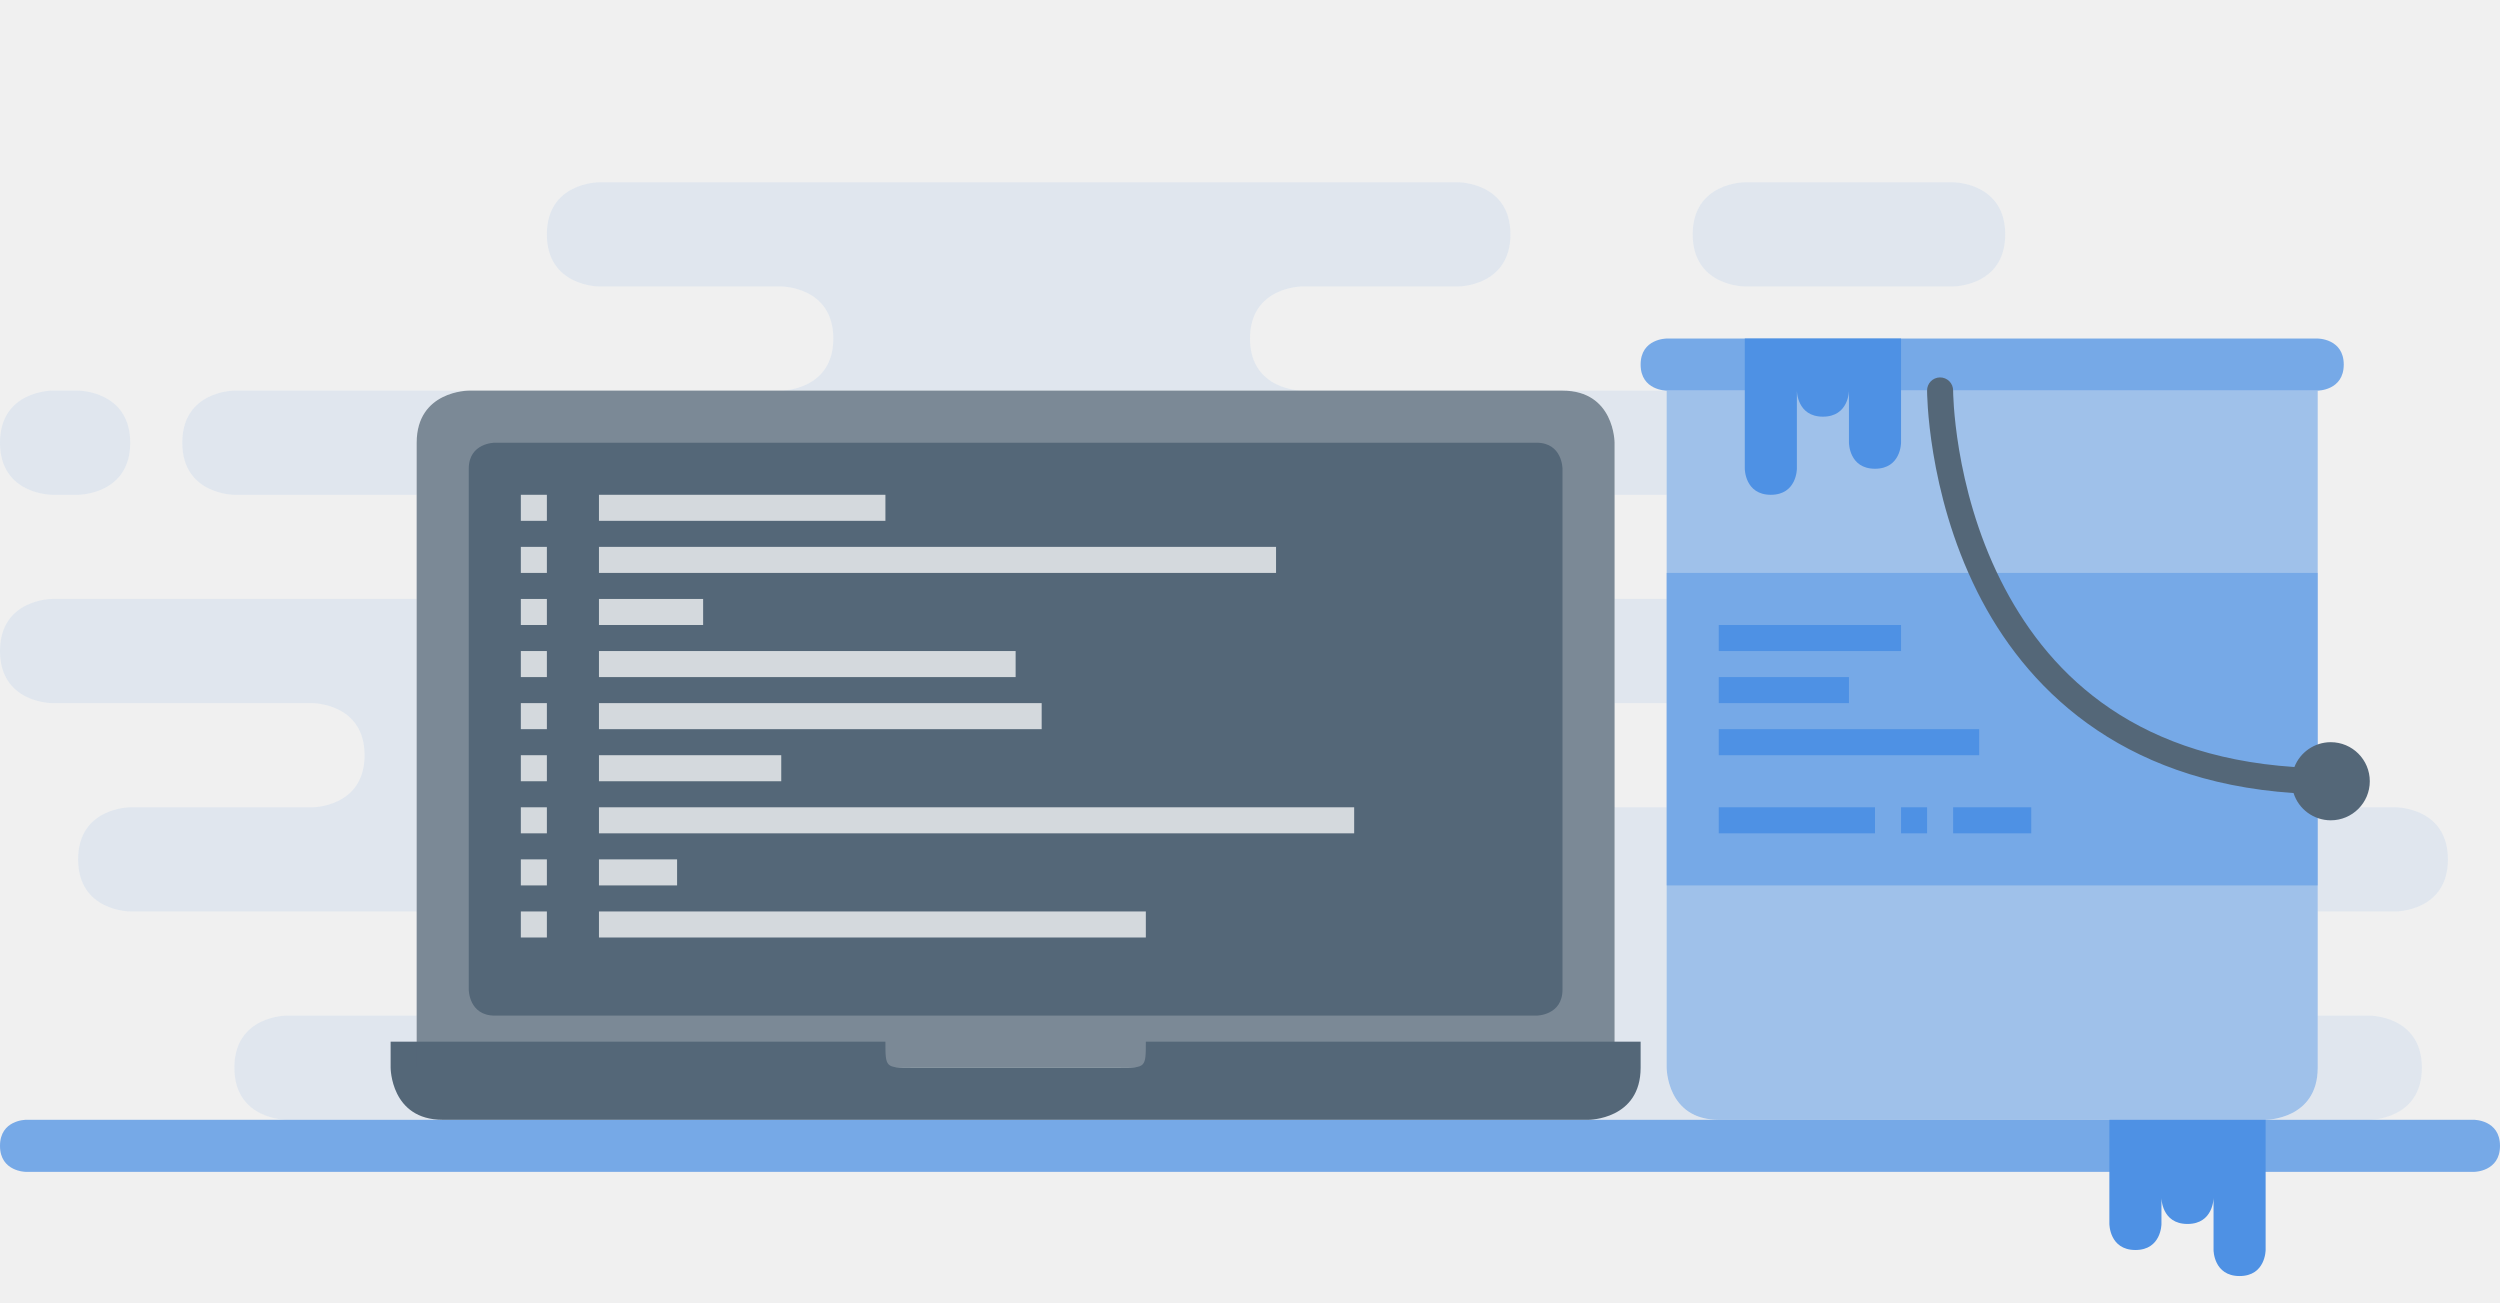
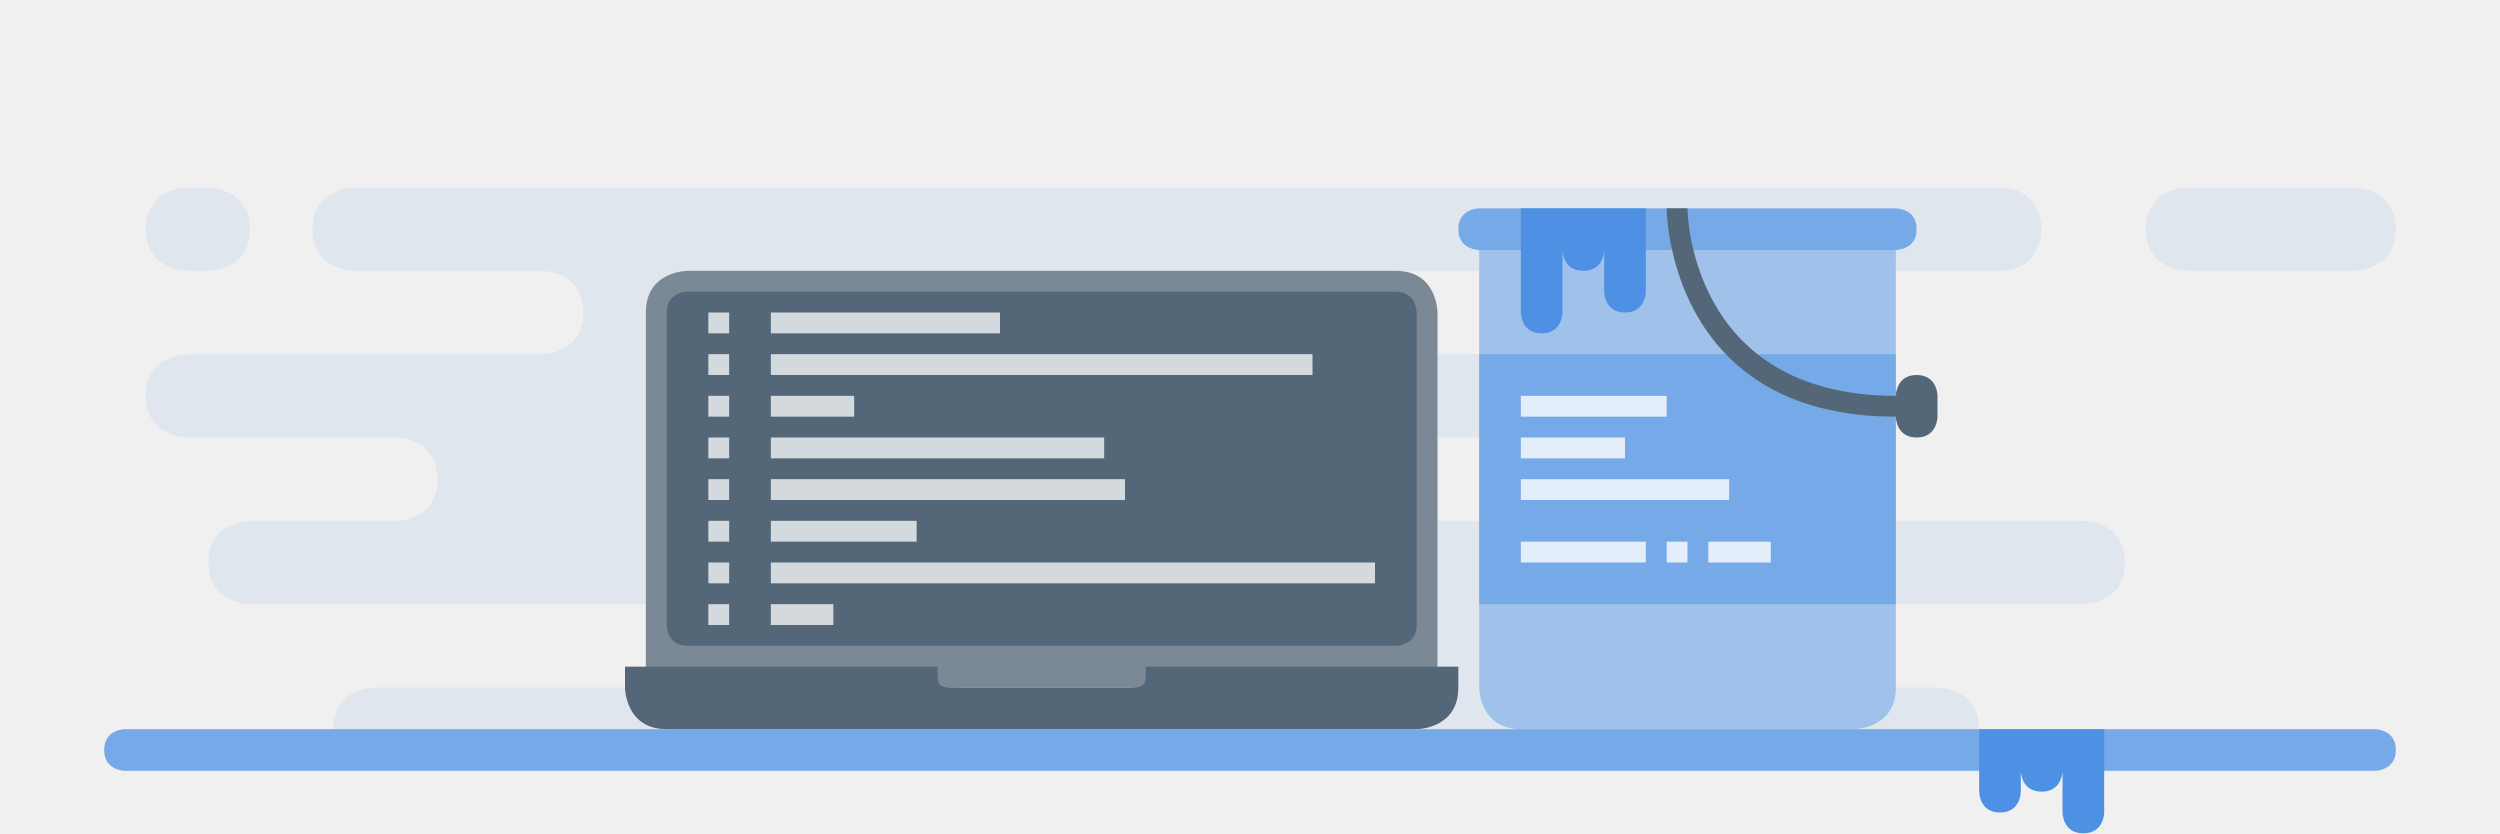
- <svg xmlns="http://www.w3.org/2000/svg" width="480" height="250" viewBox="0 0 480 250" id="svg4282" version="1.1">
+ <svg xmlns="http://www.w3.org/2000/svg" width="600" height="200" viewBox="0 0 600 200" id="svg4282" version="1.1">
  <defs id="defs4284" />
-   <g id="layer1" style="fill:#4e91e4" transform="translate(-480)">
-     <path style="opacity:0.1" d="m 595,35 c 0,0 -10,0 -10,10 0,10 10,10 10,10 h 35 c 0,0 10,0 10,10 0,10 -10,10 -10,10 h 100 c 0,0 -10,0 -10,-10 0,-10 10,-10 10,-10 h 30 c 0,0 10,0 10,-10 0,-10 -10,-10 -10,-10 z m 220,0 c 0,0 -10,0 -10,10 0,10 10,10 10,10 h 40 c 0,0 10,0 10,-10 0,-10 -10,-10 -10,-10 z M 490,75 c 0,0 -10,0 -10,10 0,10 10,10 10,10 h 5 c 0,0 10,0 10,-10 0,-10 -10,-10 -10,-10 z m 35,0 c 0,0 -10,0 -10,10 0,10 10,10 10,10 h 35 V 85 c 0,-10 10,-10 10,-10 z m 255,0 c 10,0 10,10 10,10 v 10 h 10 V 75 Z m -290,40 c 0,0 -10,0 -10,10 0,10 10,10 10,10 h 50 c 0,0 10,0 10,10 0,10 -10,10 -10,10 h -35 c 0,0 -10,0 -10,10 0,10 10,10 10,10 h 55 v -60 z m 300,0 v 20 h 10 v -20 z m 0,40 v 50 H 560 v -10 h -25 c 0,0 -10,0 -10,10 0,10 10,10 10,10 h 275 c -10,0 -10,-10 -10,-10 v -50 z m 135,0 v 20 h 15 c 0,0 10,0 10,-10 0,-10 -10,-10 -10,-10 z m 0,40 v 10 c 0,10 -10,10 -10,10 h 20 c 0,0 10,0 10,-10 0,-10 -10,-10 -10,-10 z" id="path925" />
-     <path d="m 925,75 c 0,0 5,0 5,-5 0,-5 -5,-5 -5,-5 H 800 c 0,0 -5,0 -5,5 0,5 5,5 5,5 z" id="path834" style="opacity:0.75" />
-     <path d="m 915,215 c 0,0 10,0 10,-10 V 75 H 800 v 130 c 0,0 0,10 10,10 z" id="path831" style="opacity:0.5" />
-     <path d="m 800,110 h 125 v 60 h -125 z" id="path858" style="opacity:0.5" />
-     <path d="m 810,120 v 5 h 35 v -5 z m 0,10 v 5 h 25 v -5 z m 0,10 v 5 h 50 v -5 z m 0,15 v 5 h 30 v -5 z m 35,0 v 5 h 5 v -5 z m 10,0 v 5 h 15 v -5 z" id="path861" />
-     <path d="m 485,215 c 0,0 -5,0 -5,5 0,5 5,5 5,5 h 470 c 0,0 5,0 5,-5 0,-5 -5,-5 -5,-5 z" id="path825" style="opacity:0.75" />
-     <path d="m 915,215 v 25 c 0,0 0,5 -5,5 -5,0 -5,-5 -5,-5 v -10 c 0,0 0,5 -5,5 -5,0 -5,-5 -5,-5 v 5 c 0,0 0,5 -5,5 -5,0 -5,-5 -5,-5 v -20 z" id="path818" />
-     <path style="fill:#546778;fill-opacity:1" d="M 852.463,72.465 A 2.5,2.5 0 0 0 850,75 c 0,0 -0.035,19.271 9.639,38.617 9.053,18.107 27.028,36.377 60.721,38.645 A 7.5,7.5 0 0 0 927.5,157.5 7.5,7.5 0 0 0 935,150 a 7.5,7.5 0 0 0 -7.5,-7.5 7.5,7.5 0 0 0 -6.977,4.768 C 888.558,145.135 872.592,128.344 864.111,111.383 855.034,93.229 855,75 855,75 a 2.5,2.5 0 0 0 -2.537,-2.535 z" id="path842" />
-     <path d="m 815,65 v 25 c 0,0 0,5 5,5 5,0 5,-5 5,-5 V 75 c 0,0 0,5 5,5 5,0 5,-5 5,-5 v 10 c 0,0 0,5 5,5 5,0 5,-5 5,-5 V 65 Z" id="path847" />
-     <path d="M 795,200 H 700 c 10e-6,5 10e-6,5 -5,5 h -40 c -5,0 -5,0 -5,-5 h -95 v 5 c 0,0 10e-6,10 10,10 h 220 c 0,0 10,0 10,-10 z" id="path875" style="fill:#546778;fill-opacity:1" />
-     <path style="fill:#546778;fill-opacity:1;stroke:none;stroke-width:1px;stroke-linecap:butt;stroke-linejoin:miter;stroke-opacity:1" d="m 575,85 c 0,0 -5,0 -5,5 0,5 0,100 0,100 0,0 0,5 5,5 5,0 200,0 200,0 0,0 5,0 5,-5 0,-5 0,-100 0,-100 0,0 0,-5 -5,-5 -5,0 -200,0 -200,0 z" id="path881" />
-     <path d="M 560,205 H 790 L 790,85 c 0,0 0,-10 -10,-10 H 570 c 0,0 -10,3.1e-5 -10,10 z" id="path878" style="opacity:0.75;fill:#546778;fill-opacity:1" />
-     <path style="opacity:0.75;fill:#ffffff" d="m 580,95 v 5 h 5 v -5 z m 15,0 v 5 h 55 v -5 z m -15,10 v 5 h 5 v -5 z m 15,0 v 5 h 130 v -5 z m -15,10 v 5 h 5 v -5 z m 15,0 v 5 h 20 v -5 z m -15,10 v 5 h 5 v -5 z m 15,0 v 5 h 80 v -5 z m -15,10 v 5 h 5 v -5 z m 15,0 v 5 h 85 v -5 z m -15,10 v 5 h 5 v -5 z m 15,0 v 5 h 35 v -5 z m -15,10 v 5 h 5 v -5 z m 15,0 v 5 h 145 v -5 z m -15,10 v 5 h 5 v -5 z m 15,0 v 5 h 15 v -5 z m -15,10 v 5 h 5 v -5 z m 15,0 v 5 h 105 v -5 z" id="path886" />
+   <g id="layer1" style="fill:#4e91e4" transform="translate(0,25)">
+     <path style="opacity:0.1" d="m 525,20 c 0,0 -10,0 -10,10 0,10 10,10 10,10 h 40 c 0,0 10,0 10,-10 0,-10 -10,-10 -10,-10 z M 45,20 c 0,0 -10,0 -10,10 0,10 10,10 10,10 h 5 c 0,0 10,0 10,-10 0,-10 -10,-10 -10,-10 z m 0,40 c 0,0 -10,0 -10,10 0,10 10,10 10,10 h 50 c 0,0 10,0 10,10 0,10 -10,10 -10,10 H 60 c 0,0 -10,0 -10,10 0,10 10,10 10,10 H 155 V 50 c 0,-10 10,-10 10,-10 h 170 20 v -5 c 0,0 -5,0 -5,-5 0,-5 5,-5 5,-5 h 100 c 5,0 5,5 5,5 0,0 0,5 -5,5 v 5 h 25 c 10,0 10,-10 10,-10 0,0 0,-10 -10,-10 H 441.385 350 146.457 85 c 0,0 -10,0 -10,10 10e-7,10 10,10 10,10 H 130 c 0,0 10,0 10,10 0,10 -10,10 -10,10 z m 300,0 v 20 h 10 V 60 Z m 0,40 v 40 H 155 115 90 c 0,0 -10,0 -10,10 h 10 260 15 c -10,0 -10,-10 -10,-10 v -40 z m 110,0 v 20 h 45 c 0,0 10,0 10,-10 0,-10 -10,-10 -10,-10 z m 0,40 c 0,10 -10,10 -10,10 h 30 c 0,-10 -10,-10 -10,-10 z" id="path925" />
+     <path d="m 455,35 c 0,0 5,0 5,-5 0,-5 -5,-5 -5,-5 h -100 c 0,0 -5,0 -5,5 0,5 5,5 5,5 z" id="path834" style="opacity:0.75" />
+     <path d="m 445,150 c 0,0 10,0 10,-10 V 35 h -100 v 105 c 0,0 0,10 10,10 z" id="path831" style="opacity:0.5" />
+     <path d="m 355,60 h 100 v 60 h -100 z" id="path858" style="opacity:0.5" />
+     <path d="m 365,70 v 5 h 35 v -5 z m 0,10 v 5 h 25 v -5 z m 0,10 v 5 h 50 v -5 z m 0,15 v 5 h 30 v -5 z m 35,0 v 5 h 5 v -5 z m 10,0 v 5 h 15 v -5 z" id="path861" style="opacity:0.8;fill:#ffffff" />
+     <path d="m 505,150 v 20 c 0,0 0,5 -5,5 -5,0 -5,-5 -5,-5 v -10 c 0,0 0,5 -5,5 -5,0 -5,-5 -5,-5 v 5 c 0,0 0,5 -5,5 -5,0 -5,-5 -5,-5 v -15 z" id="path818" />
+     <path style="fill:#546778;fill-opacity:1" d="m 400,25 c 0,0 0,50 55,50 0,0 0,5 5,5 5,0 5,-5 5,-5 v -5 c 0,0 0,-5 -5,-5 -5,0 -5,5 -5,5 -50,0 -50,-45 -50,-45 z" id="path842" />
+     <path d="m 365,25 v 25 c 0,0 0,5 5,5 5,0 5,-5 5,-5 V 35 c 0,0 0,5 5,5 5,0 5,-5 5,-5 v 10 c 0,0 0,5 5,5 5,0 5,-5 5,-5 V 25 Z" id="path847" />
+     <path d="M 350,135 H 275 c 10e-6,5 10e-6,5 -5,5 H 230 c -5,0 -5,0 -5,-5 H 150 v 5 c 0,0 1e-5,10 10,10 h 180 c 0,0 10,0 10,-10 z" id="path875" style="fill:#546778;fill-opacity:1" />
+     <path d="M 155,140 H 345 V 50 c 0,0 0,-10 -10,-10 H 165 c 0,0 -10,3e-5 -10,10 z" id="path878" style="opacity:0.75;fill:#546778;fill-opacity:1" />
+     <path style="fill:#546778;fill-opacity:1;stroke:none;stroke-width:1px;stroke-linecap:butt;stroke-linejoin:miter;stroke-opacity:1" d="m 165,45 c 0,0 -5,0 -5,5 v 75 c 0,0 0,5 5,5 h 170 c 0,0 5,0 5,-5 V 50 c 0,0 0,-5 -5,-5 z" id="path881" />
+     <path style="opacity:0.75;fill:#ffffff" d="m 170,50 v 5 h 5 v -5 z m 15,0 v 5 h 55 v -5 z m -15,10 v 5 h 5 v -5 z m 15,0 v 5 h 130 v -5 z m -15,10 v 5 h 5 v -5 z m 15,0 v 5 h 20 v -5 z m -15,10 v 5 h 5 v -5 z m 15,0 v 5 h 80 v -5 z m -15,10 v 5 h 5 v -5 z m 15,0 v 5 h 85 v -5 z m -15,10 v 5 h 5 v -5 z m 15,0 v 5 h 35 v -5 z m -15,10 v 5 h 5 v -5 z m 15,0 v 5 h 145 v -5 z m -15,10 v 5 h 5 v -5 z m 15,0 v 5 h 15 v -5 z" id="path886" />
+     <path d="m 30,150 c 0,0 -5,0 -5,5 0,5 5,5 5,5 H 570 c 0,0 5,0 5,-5 0,-5 -5,-5 -5,-5 z" id="path825" style="opacity:0.75" />
  </g>
</svg>
